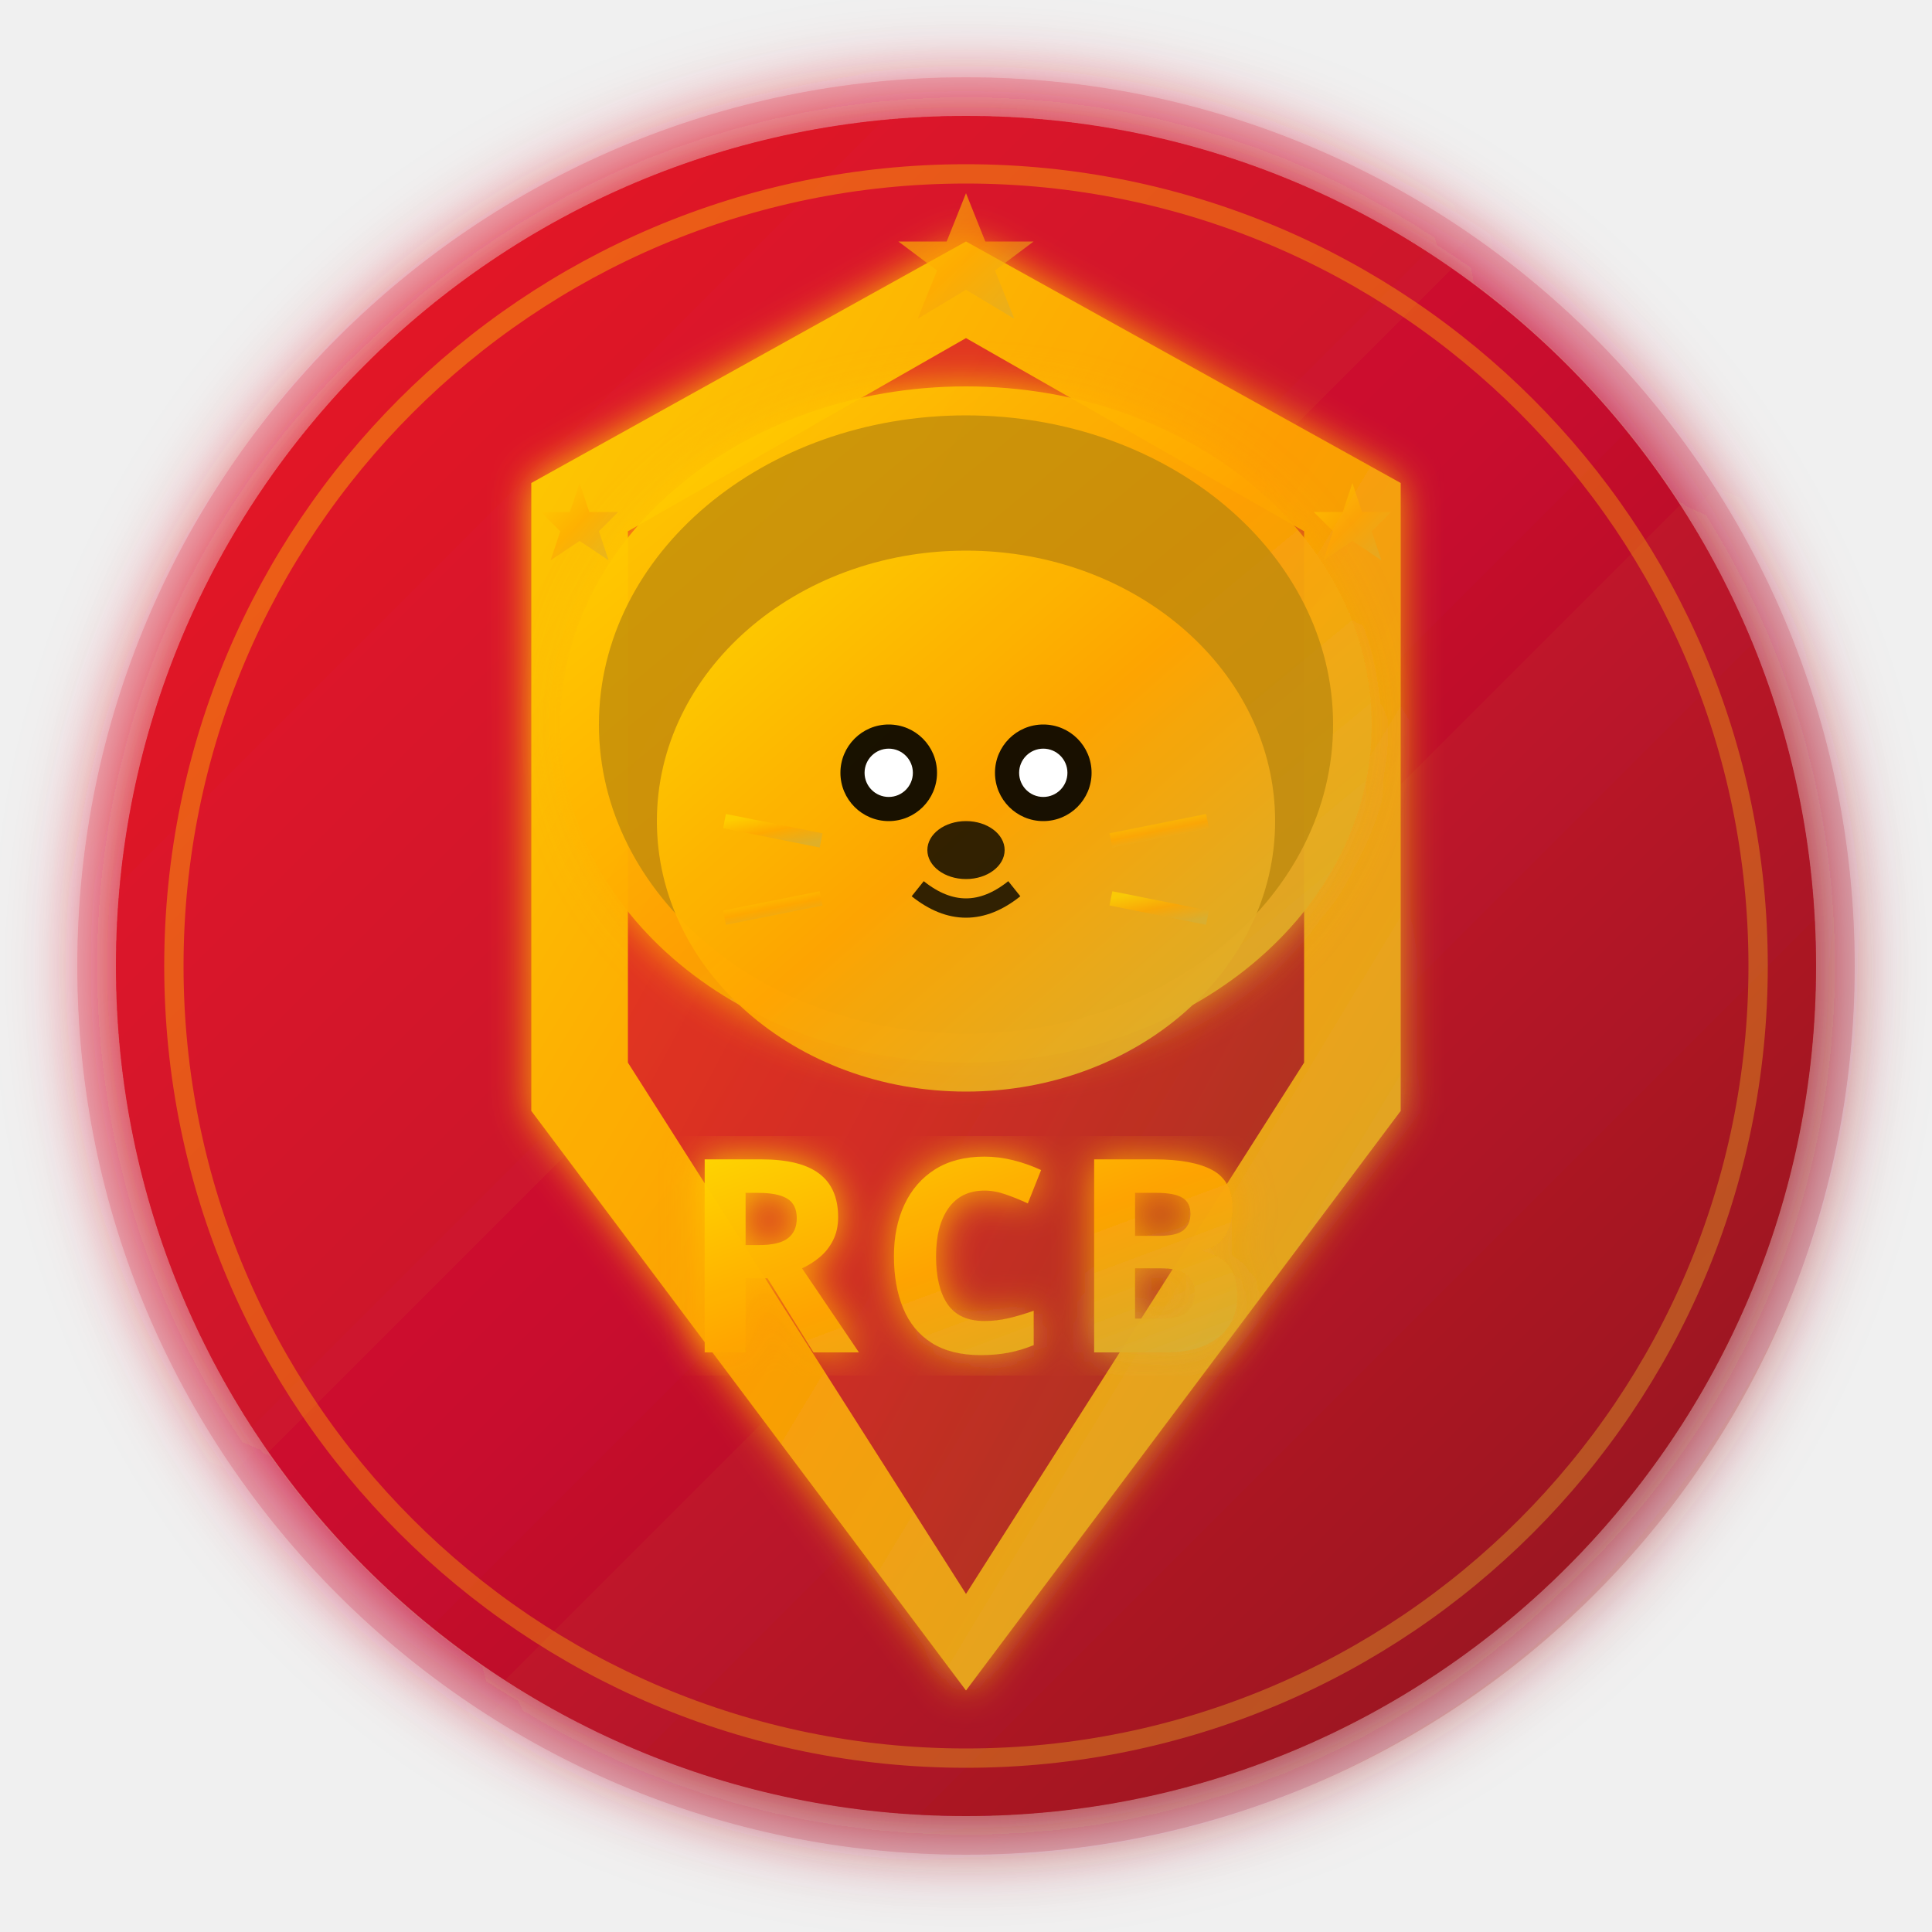
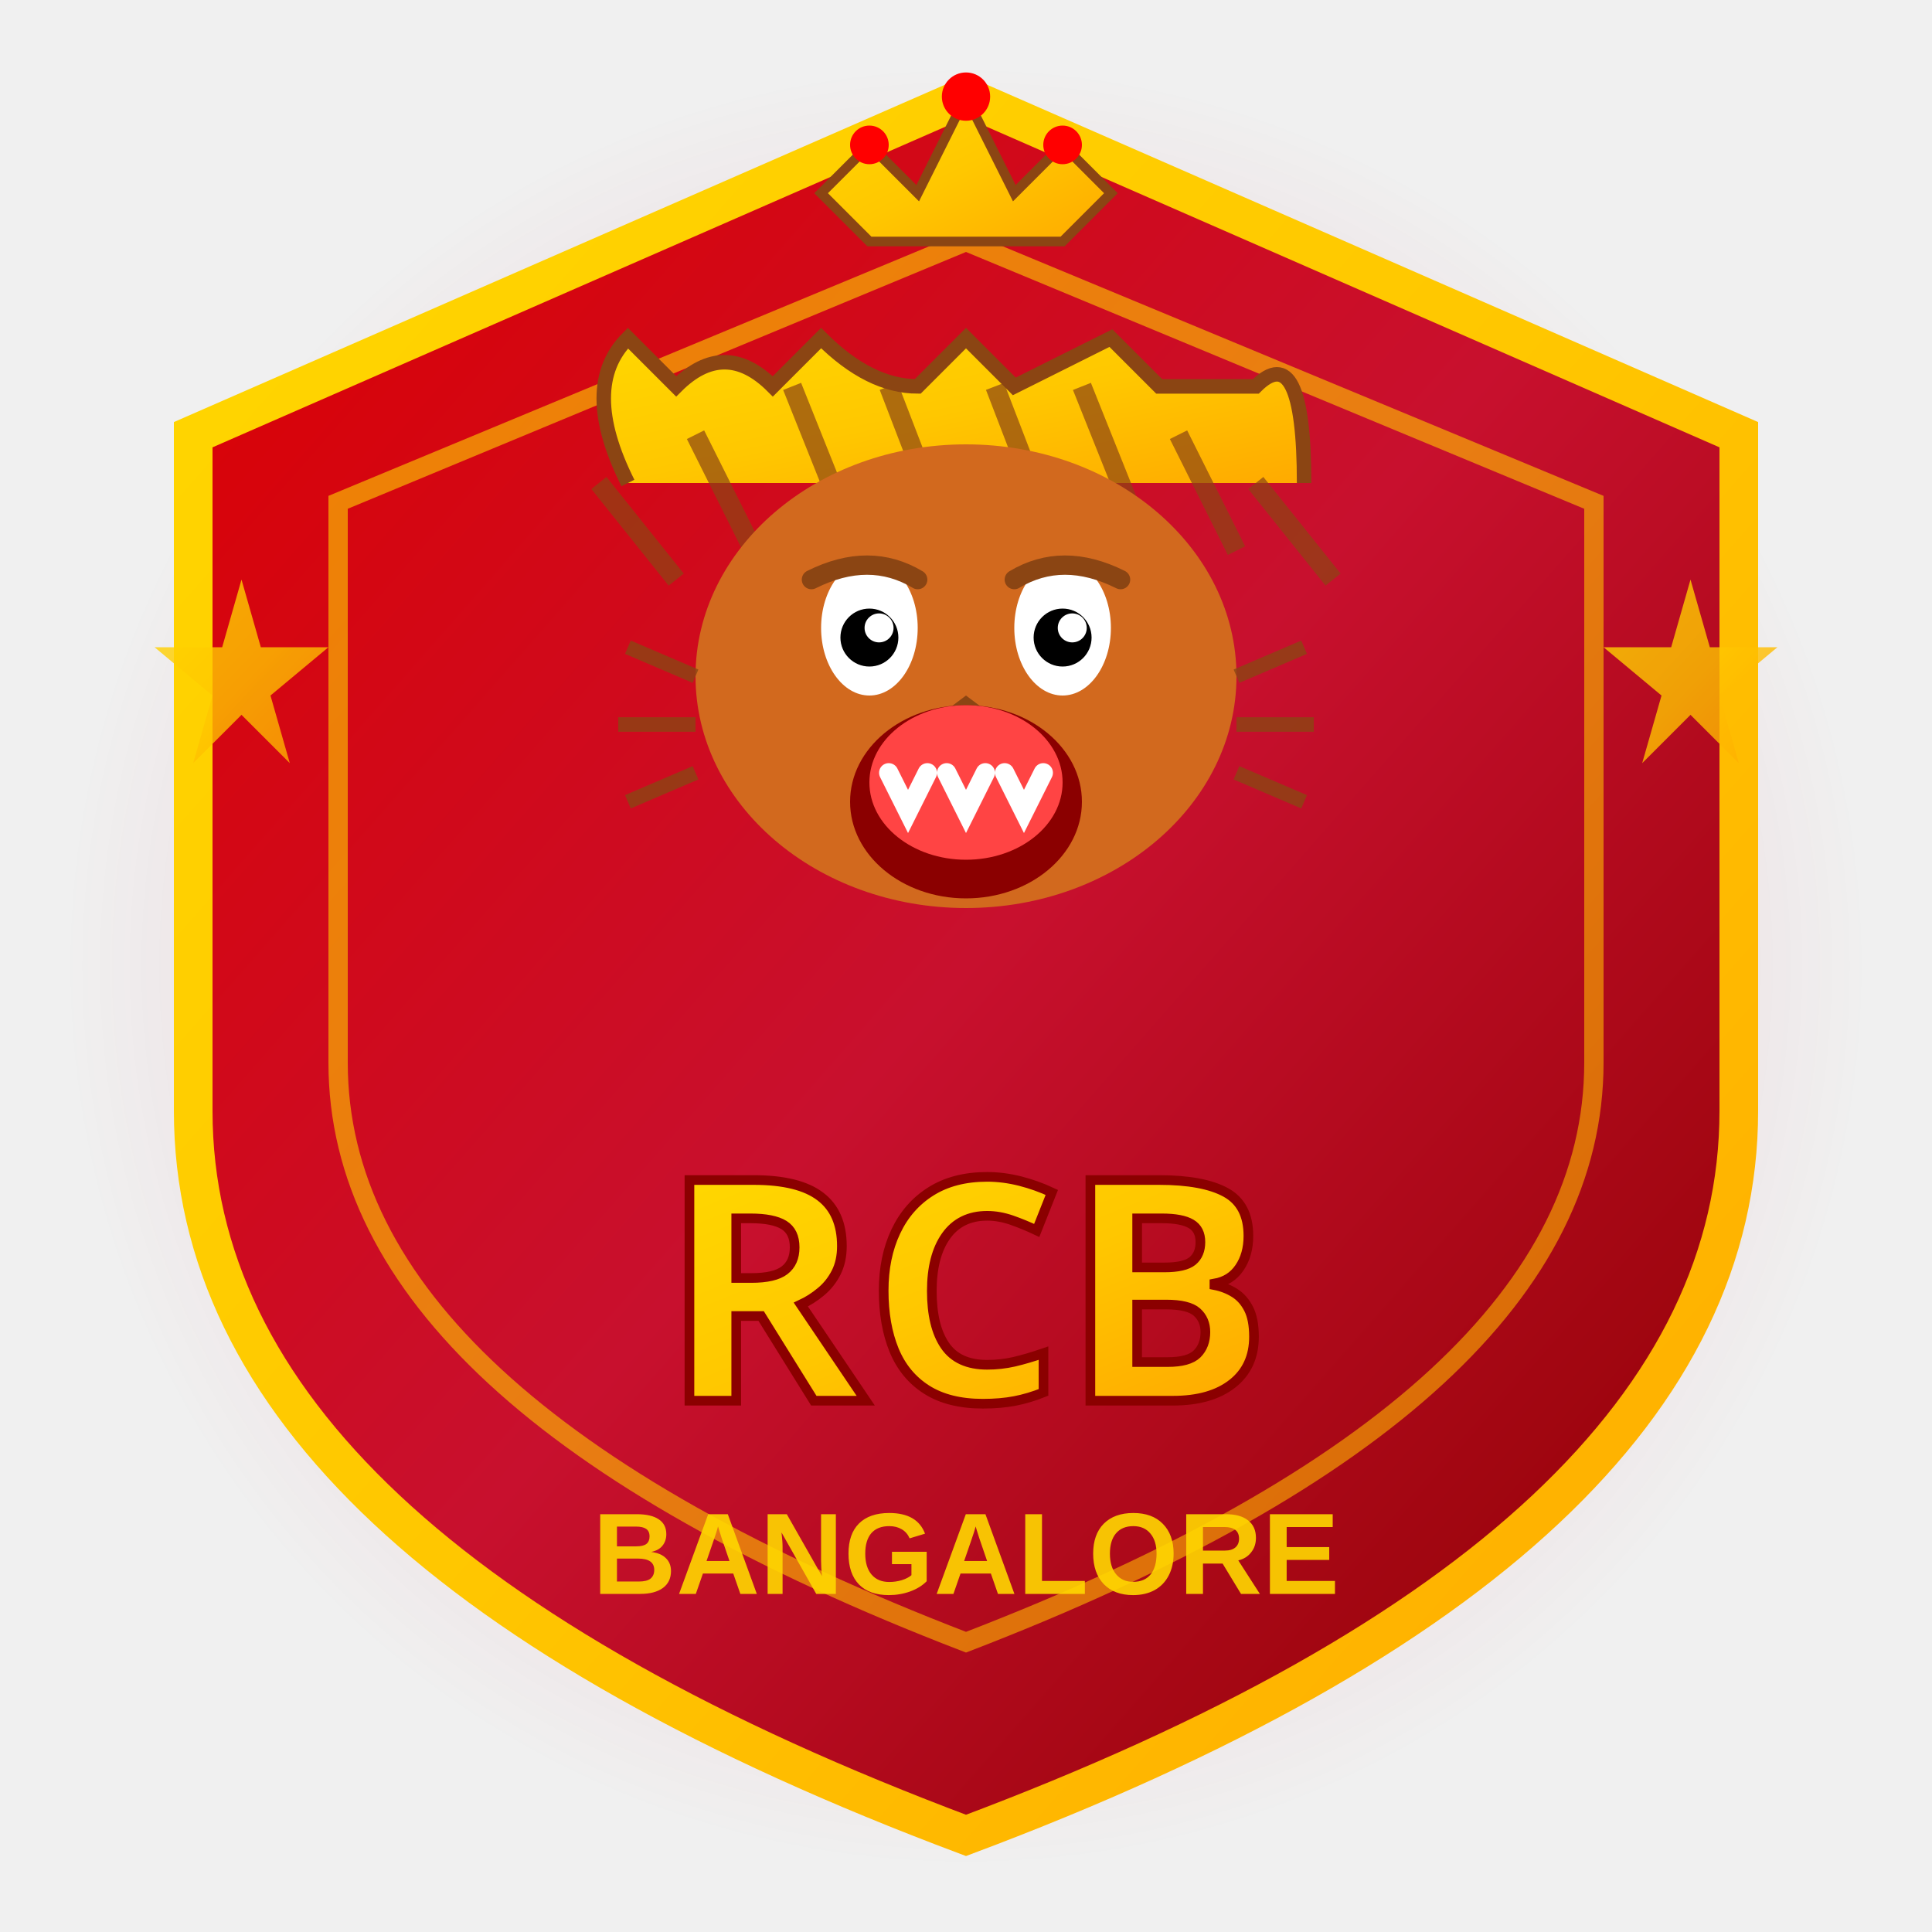
- <svg xmlns="http://www.w3.org/2000/svg" viewBox="0 0 200 200">
+ <svg xmlns="http://www.w3.org/2000/svg" width="200" height="200" viewBox="0 0 200 200">
  <defs>
-     <linearGradient id="rcb-red-premium" x1="0%" y1="0%" x2="100%" y2="100%">
-       <stop offset="0%" style="stop-color:#EC1C24;stop-opacity:1">
-         <animate attributeName="stop-color" values="#EC1C24;#FF2A35;#EC1C24" dur="4s" repeatCount="indefinite" />
-       </stop>
-       <stop offset="50%" style="stop-color:#C8102E;stop-opacity:1">
-         <animate attributeName="stop-color" values="#C8102E;#E91E2A;#C8102E" dur="4s" repeatCount="indefinite" />
-       </stop>
-       <stop offset="100%" style="stop-color:#8B1A1A;stop-opacity:1">
-         <animate attributeName="stop-color" values="#8B1A1A;#C8102E;#8B1A1A" dur="4s" repeatCount="indefinite" />
-       </stop>
+     <linearGradient id="rcb-premium-red" x1="0%" y1="0%" x2="100%" y2="100%">
+       <stop offset="0%" style="stop-color:#DC0000;stop-opacity:1" />
+       <stop offset="50%" style="stop-color:#C8102E;stop-opacity:1" />
+       <stop offset="100%" style="stop-color:#8B0000;stop-opacity:1" />
    </linearGradient>
-     <linearGradient id="rcb-gold-premium" x1="0%" y1="0%" x2="100%" y2="100%">
-       <stop offset="0%" style="stop-color:#FFD700;stop-opacity:1">
-         <animate attributeName="stop-color" values="#FFD700;#FFF700;#FFD700" dur="3s" repeatCount="indefinite" />
-       </stop>
-       <stop offset="50%" style="stop-color:#FFA500;stop-opacity:1">
-         <animate attributeName="stop-color" values="#FFA500;#FFD700;#FFA500" dur="3s" repeatCount="indefinite" />
-       </stop>
-       <stop offset="100%" style="stop-color:#D4AF37;stop-opacity:1">
-         <animate attributeName="stop-color" values="#D4AF37;#FFD700;#D4AF37" dur="3s" repeatCount="indefinite" />
-       </stop>
+     <linearGradient id="rcb-premium-gold" x1="0%" y1="0%" x2="100%" y2="100%">
+       <stop offset="0%" style="stop-color:#FFD700;stop-opacity:1" />
+       <stop offset="50%" style="stop-color:#FFC700;stop-opacity:1" />
+       <stop offset="100%" style="stop-color:#FFAA00;stop-opacity:1" />
    </linearGradient>
-     <filter id="rcb-glow-premium">
-       <feGaussianBlur stdDeviation="4" result="coloredBlur">
-         <animate attributeName="stdDeviation" values="4;6;4" dur="3s" repeatCount="indefinite" />
-       </feGaussianBlur>
-       <feMerge>
-         <feMergeNode in="coloredBlur" />
-         <feMergeNode in="SourceGraphic" />
-       </feMerge>
-     </filter>
-     <filter id="rcb-inner-glow">
-       <feGaussianBlur stdDeviation="2" result="coloredBlur" />
-       <feMerge>
-         <feMergeNode in="coloredBlur" />
-         <feMergeNode in="SourceGraphic" />
-       </feMerge>
-     </filter>
-     <style>
-       @keyframes roar { 0%, 100% { transform: scale(1) translateY(0); } 50% { transform: scale(1.08) translateY(-3px); } }
-       @keyframes pulse { 0%, 100% { opacity: 1; transform: scale(1); } 50% { opacity: 0.9; transform: scale(1.02); } }
-       @keyframes glow { 0%, 100% { opacity: 0.6; } 50% { opacity: 1; } }
-       .lion-roar { animation: roar 4s ease-in-out infinite; transform-origin: 100px 85px; }
-       .logo-pulse { animation: pulse 3s ease-in-out infinite; }
-       .glow-effect { animation: glow 2s ease-in-out infinite; }
-     </style>
+     <radialGradient id="rcb-glow" cx="50%" cy="50%">
+       <stop offset="0%" style="stop-color:#FF0000;stop-opacity:0.6" />
+       <stop offset="100%" style="stop-color:#C8102E;stop-opacity:0" />
+     </radialGradient>
  </defs>
-   <circle cx="100" cy="100" r="92" fill="url(#rcb-red-premium)" opacity="0.3" class="glow-effect" filter="url(#rcb-glow-premium)" />
-   <circle cx="100" cy="100" r="88" fill="url(#rcb-red-premium)" class="logo-pulse" filter="url(#rcb-glow-premium)" />
-   <circle cx="100" cy="100" r="82" fill="none" stroke="url(#rcb-gold-premium)" stroke-width="2" opacity="0.4" />
-   <path d="M 100 25 L 145 50 L 145 115 L 100 175 L 55 115 L 55 50 Z" fill="url(#rcb-gold-premium)" opacity="0.95" filter="url(#rcb-inner-glow)" />
-   <path d="M 100 35 L 135 55 L 135 110 L 100 165 L 65 110 L 65 55 Z" fill="url(#rcb-red-premium)" opacity="0.8" />
-   <g class="lion-roar">
-     <ellipse cx="100" cy="75" rx="42" ry="35" fill="url(#rcb-gold-premium)" opacity="0.95" filter="url(#rcb-inner-glow)" />
-     <ellipse cx="100" cy="75" rx="38" ry="32" fill="#B8860B" opacity="0.7" />
-     <ellipse cx="100" cy="85" rx="32" ry="28" fill="url(#rcb-gold-premium)" opacity="0.95" />
-     <circle cx="92" cy="80" r="5" fill="#000" opacity="0.9">
-       <animate attributeName="opacity" values="0.9;1;0.9" dur="2s" repeatCount="indefinite" />
-     </circle>
-     <circle cx="108" cy="80" r="5" fill="#000" opacity="0.9">
-       <animate attributeName="opacity" values="0.9;1;0.9" dur="2s" repeatCount="indefinite" />
-     </circle>
-     <circle cx="92" cy="80" r="2.5" fill="#FFF" />
-     <circle cx="108" cy="80" r="2.5" fill="#FFF" />
-     <ellipse cx="100" cy="88" rx="4" ry="3" fill="#000" opacity="0.8" />
-     <path d="M 95 92 Q 100 96 105 92" stroke="#000" stroke-width="2" fill="none" opacity="0.8" />
-     <line x1="75" y1="85" x2="85" y2="87" stroke="url(#rcb-gold-premium)" stroke-width="1.5" opacity="0.7" />
-     <line x1="75" y1="90" x2="85" y2="90" stroke="url(#rcb-gold-premium)" stroke-width="1.5" opacity="0.7" />
-     <line x1="75" y1="95" x2="85" y2="93" stroke="url(#rcb-gold-premium)" stroke-width="1.5" opacity="0.7" />
-     <line x1="115" y1="87" x2="125" y2="85" stroke="url(#rcb-gold-premium)" stroke-width="1.5" opacity="0.7" />
-     <line x1="115" y1="90" x2="125" y2="90" stroke="url(#rcb-gold-premium)" stroke-width="1.5" opacity="0.7" />
-     <line x1="115" y1="93" x2="125" y2="95" stroke="url(#rcb-gold-premium)" stroke-width="1.5" opacity="0.7" />
+   <circle cx="100" cy="100" r="95" fill="url(#rcb-glow)" opacity="0.4" />
+   <path d="M100 10 L180 45 L180 115 Q180 160 100 190 Q20 160 20 115 L20 45 Z" fill="url(#rcb-premium-red)" stroke="url(#rcb-premium-gold)" stroke-width="4" />
+   <path d="M100 25 L165 52 L165 110 Q165 145 100 170 Q35 145 35 110 L35 52 Z" fill="none" stroke="url(#rcb-premium-gold)" stroke-width="2" opacity="0.6" />
+   <g transform="translate(100, 75)">
+     <path d="M-35,-25 Q-40,-35 -35,-40 L-30,-35 Q-25,-40 -20,-35 L-15,-40 Q-10,-35 -5,-35 L0,-40 Q5,-35 5,-35 L15,-40 Q20,-35 20,-35 L30,-35 Q35,-40 35,-25" fill="url(#rcb-premium-gold)" stroke="#8B4513" stroke-width="1.5" />
+     <path d="M-38,-25 L-30,-15 M-28,-30 L-22,-18 M-18,-35 L-12,-20 M-8,-35 L-3,-22 M3,-35 L8,-22 M12,-35 L18,-20 M22,-30 L28,-18 M30,-25 L38,-15" stroke="#8B4513" stroke-width="2" fill="none" opacity="0.7" />
+     <ellipse cx="0" cy="-5" rx="28" ry="24" fill="#D2691E" />
+     <ellipse cx="-10" cy="-10" rx="5" ry="7" fill="#FFFFFF" />
+     <ellipse cx="10" cy="-10" rx="5" ry="7" fill="#FFFFFF" />
+     <circle cx="-10" cy="-9" r="3" fill="#000000" />
+     <circle cx="10" cy="-9" r="3" fill="#000000" />
+     <circle cx="-9" cy="-10" r="1.5" fill="#FFFFFF" />
+     <circle cx="11" cy="-10" r="1.5" fill="#FFFFFF" />
+     <path d="M-16,-15 Q-10,-18 -5,-15" stroke="#8B4513" stroke-width="2" fill="none" stroke-linecap="round" />
+     <path d="M5,-15 Q10,-18 16,-15" stroke="#8B4513" stroke-width="2" fill="none" stroke-linecap="round" />
+     <path d="M-4,0 L0,-3 L4,0 L0,3 Z" fill="#8B4513" />
+     <ellipse cx="0" cy="8" rx="12" ry="10" fill="#8B0000" />
+     <ellipse cx="0" cy="6" rx="10" ry="8" fill="#FF4444" />
+     <path d="M-8,5 L-6,9 L-4,5 M-2,5 L0,9 L2,5 M4,5 L6,9 L8,5" stroke="#FFFFFF" stroke-width="2" fill="none" stroke-linecap="round" />
+     <line x1="-28" y1="-5" x2="-35" y2="-8" stroke="#8B4513" stroke-width="1.5" opacity="0.8" />
+     <line x1="-28" y1="0" x2="-36" y2="0" stroke="#8B4513" stroke-width="1.5" opacity="0.8" />
+     <line x1="-28" y1="5" x2="-35" y2="8" stroke="#8B4513" stroke-width="1.5" opacity="0.8" />
+     <line x1="28" y1="-5" x2="35" y2="-8" stroke="#8B4513" stroke-width="1.5" opacity="0.8" />
+     <line x1="28" y1="0" x2="36" y2="0" stroke="#8B4513" stroke-width="1.5" opacity="0.8" />
+     <line x1="28" y1="5" x2="35" y2="8" stroke="#8B4513" stroke-width="1.5" opacity="0.8" />
  </g>
-   <text x="100" y="140" font-family="Arial Black, sans-serif" font-size="28" font-weight="900" fill="url(#rcb-gold-premium)" text-anchor="middle" opacity="0.98" filter="url(#rcb-inner-glow)" style="letter-spacing: 2px;">RCB</text>
-   <g opacity="0.6">
-     <path d="M 100 20 L 102 25 L 107 25 L 103 28 L 105 33 L 100 30 L 95 33 L 97 28 L 93 25 L 98 25 Z" fill="url(#rcb-gold-premium)">
-       <animate attributeName="opacity" values="0.4;0.8;0.4" dur="2s" repeatCount="indefinite" />
-     </path>
-     <path d="M 60 50 L 61 53 L 64 53 L 62 55 L 63 58 L 60 56 L 57 58 L 58 55 L 56 53 L 59 53 Z" fill="url(#rcb-gold-premium)">
-       <animate attributeName="opacity" values="0.4;0.8;0.4" dur="2.5s" repeatCount="indefinite" />
-     </path>
-     <path d="M 140 50 L 141 53 L 144 53 L 142 55 L 143 58 L 140 56 L 137 58 L 138 55 L 136 53 L 139 53 Z" fill="url(#rcb-gold-premium)">
-       <animate attributeName="opacity" values="0.4;0.8;0.4" dur="2.2s" repeatCount="indefinite" />
-     </path>
-   </g>
+   <text x="100" y="145" font-family="Arial Black, sans-serif" font-size="32" font-weight="900" fill="url(#rcb-premium-gold)" text-anchor="middle" stroke="#8B0000" stroke-width="1">RCB</text>
+   <text x="100" y="165" font-family="Arial, sans-serif" font-size="12" font-weight="bold" fill="#FFD700" text-anchor="middle" opacity="0.9">BANGALORE</text>
+   <path d="M85,20 L90,15 L95,20 L100,10 L105,20 L110,15 L115,20 L110,25 L90,25 Z" fill="url(#rcb-premium-gold)" stroke="#8B4513" stroke-width="1" />
+   <circle cx="90" cy="15" r="2" fill="#FF0000" />
+   <circle cx="100" cy="10" r="2.5" fill="#FF0000" />
+   <circle cx="110" cy="15" r="2" fill="#FF0000" />
+   <polygon points="25,60 27,67 34,67 28,72 30,79 25,74 20,79 22,72 16,67 23,67" fill="url(#rcb-premium-gold)" opacity="0.8" />
+   <polygon points="175,60 177,67 184,67 178,72 180,79 175,74 170,79 172,72 166,67 173,67" fill="url(#rcb-premium-gold)" opacity="0.8" />
</svg>
